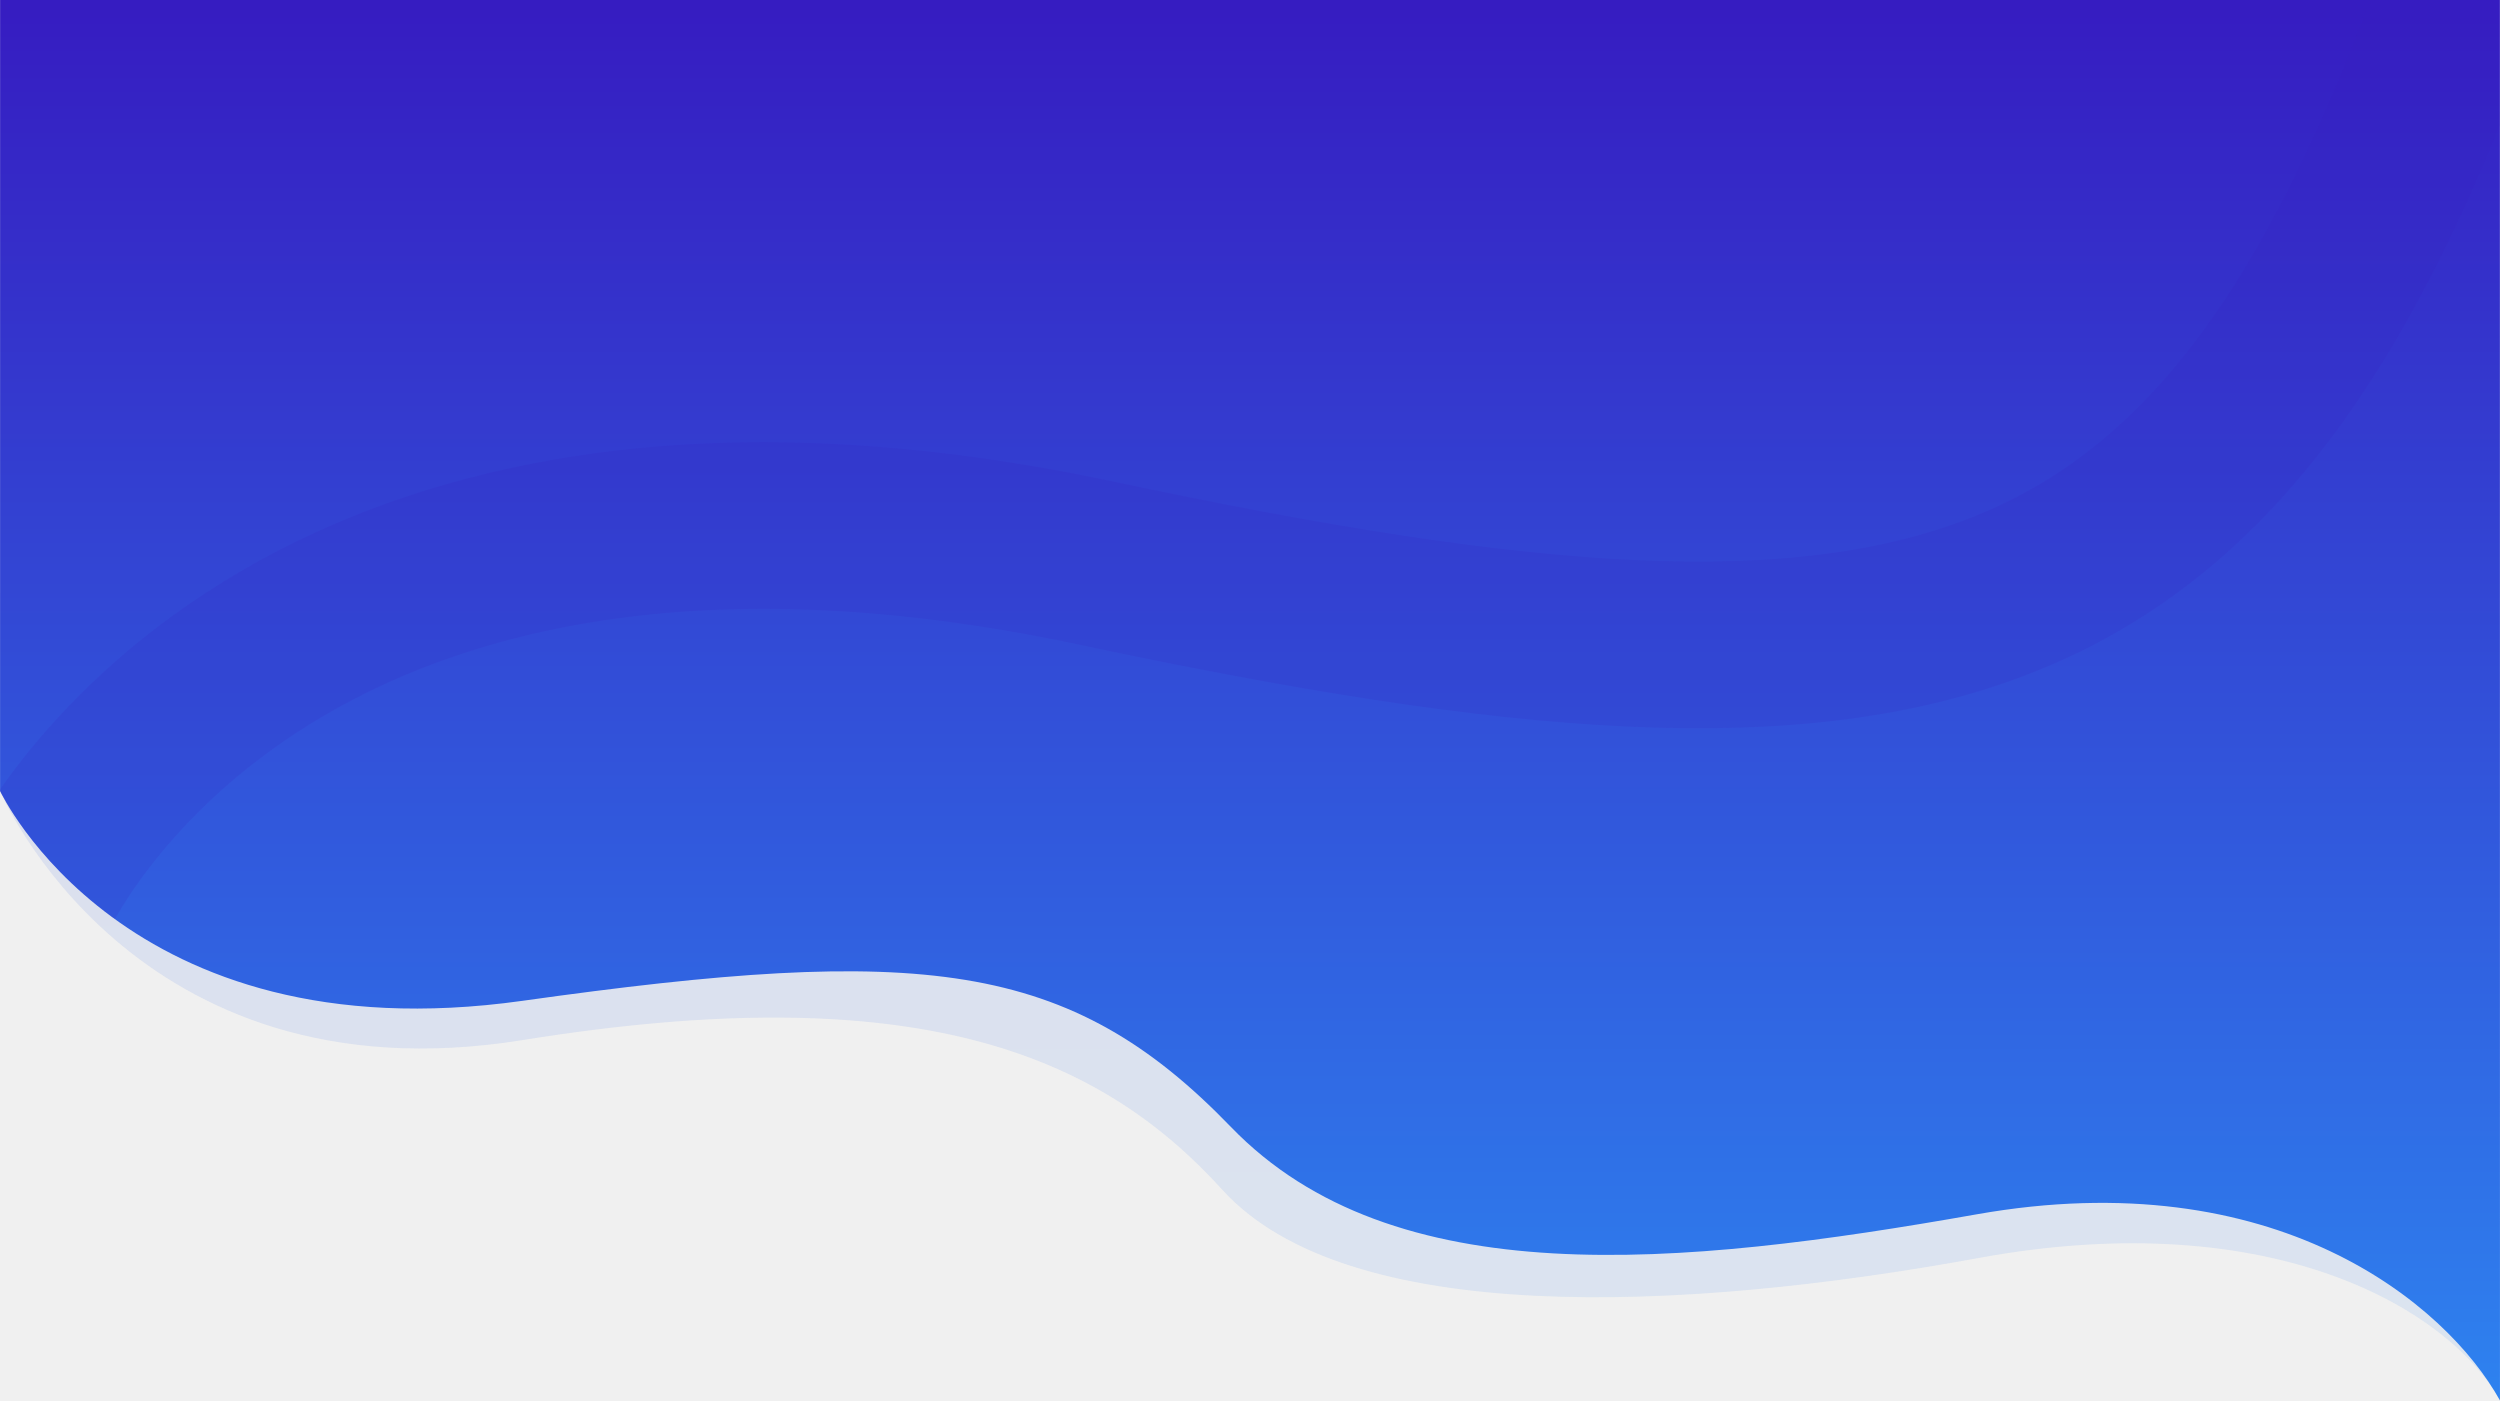
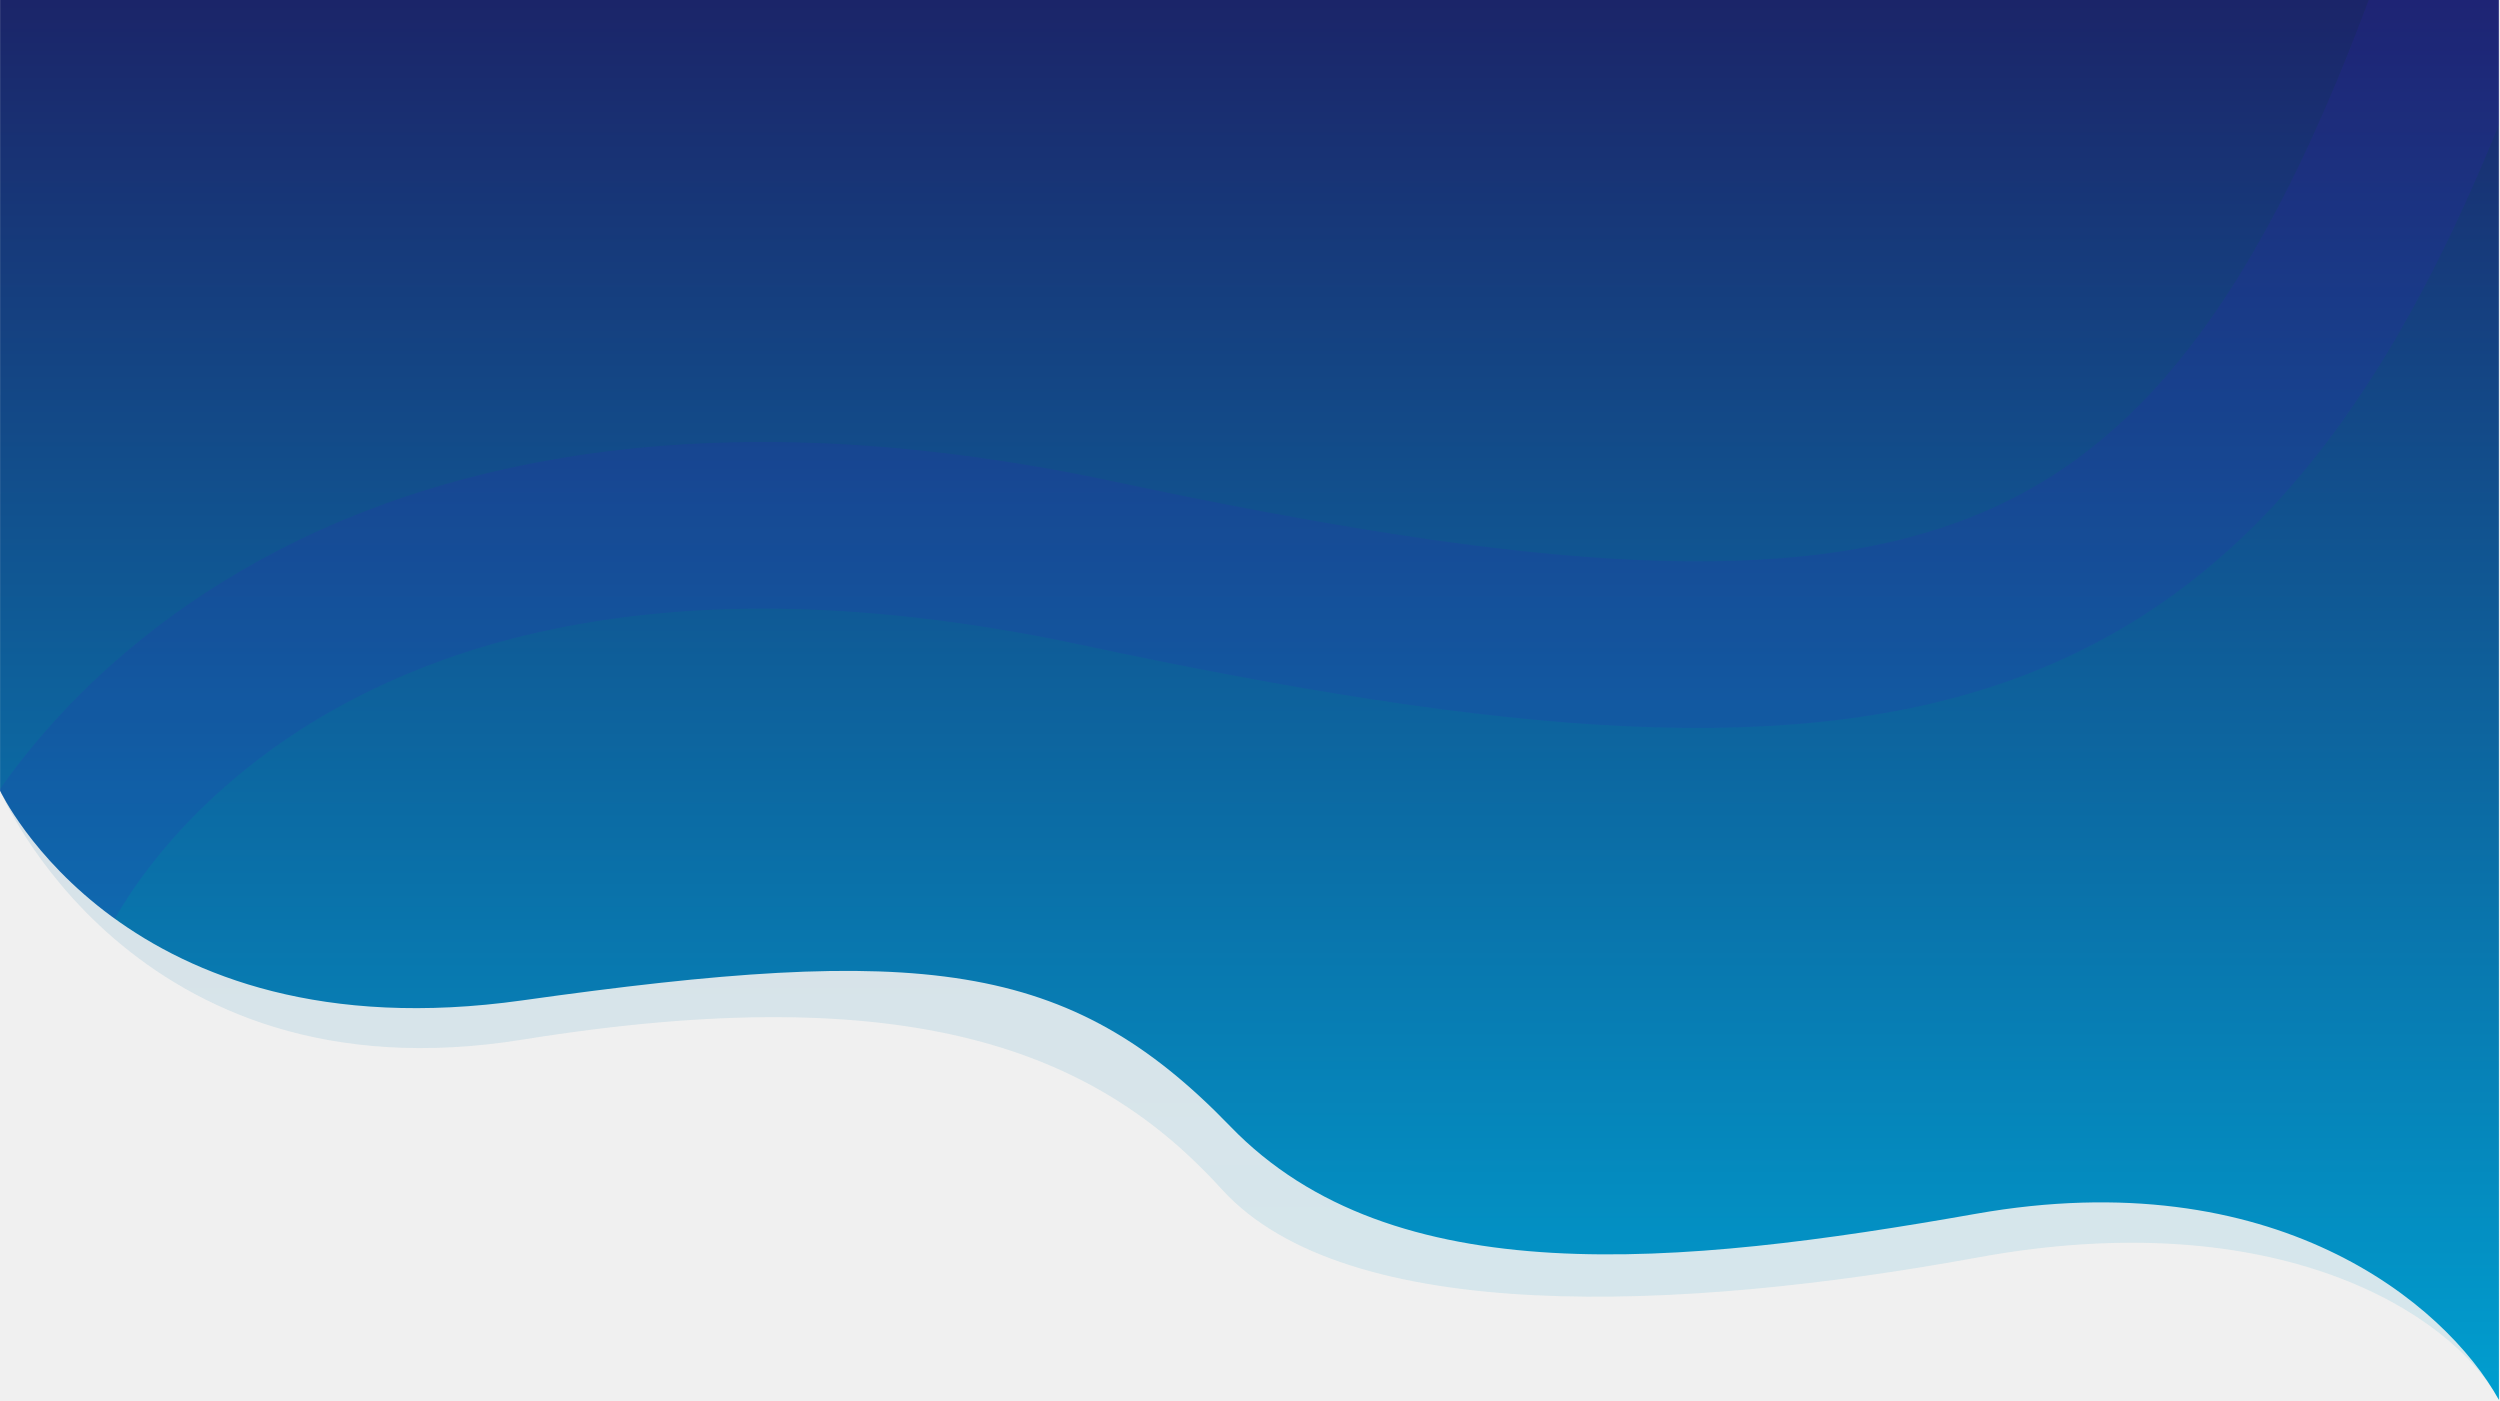
- <svg xmlns="http://www.w3.org/2000/svg" width="1920.183" height="1075.636" viewBox="0 0 1920.183 1075.636">
+ <svg xmlns="http://www.w3.org/2000/svg" xmlns:xlink="http://www.w3.org/1999/xlink" width="1921px" height="1076px" viewBox="0 0 1921 1076" version="1.1">
  <defs>
-     <linearGradient id="linear-gradient" x1="0.5" x2="0.5" y2="1" gradientUnits="objectBoundingBox">
-       <stop offset="0" stop-color="#361cc1" />
-       <stop offset="1" stop-color="#2e82ef" />
+     <linearGradient x1="50%" y1="0%" x2="50%" y2="100%" id="linearGradient-1">
+       <stop stop-color="#1B2569" offset="0%" />
+       <stop stop-color="#009ECF" offset="100%" />
    </linearGradient>
-     <clipPath id="clip-path">
-       <path id="Path_199" data-name="Path 199" d="M-533.031,278.516s95.269,204.193,401.21,161.147,419.656-32.1,544.188,96.892,343.977,107.54,572.909,67.066,360.19,68.158,401.79,142.968c.041-2.4-.074-1075.621-.074-1075.621l-1920,.011Z" transform="translate(533 329)" fill="url(#linear-gradient)" />
-     </clipPath>
+     <linearGradient x1="50%" y1="0%" x2="50%" y2="100%" id="linearGradient-2">
+       <stop stop-color="#1B2569" offset="0%" />
+       <stop stop-color="#009ECF" offset="100%" />
+     </linearGradient>
+     <path d="M0.969,608.516 C0.969,608.516 96.238,812.709 402.179,769.663 C708.12,726.617 821.835,737.563 946.367,866.555 C1070.899,995.547 1290.344,974.095 1519.276,933.621 C1748.208,893.147 1879.466,1001.779 1921.075,1076.589 C1921.107,1074.189 1920.992,0.968 1920.992,0.968 L0.992,0.979 L0.969,608.516 Z" id="path-3" />
  </defs>
-   <g id="Group_112" data-name="Group 112" transform="translate(0.089 0.042)">
-     <path id="Path_195" data-name="Path 195" d="M-533.089,278.364s100.43,239.944,401.206,191.477,442.068,9.577,537.63,114.941,352.091,94.329,580.987,52.374S1349.9,678.95,1387.094,746.594c.016.016-.373-1075.609-.373-1075.609l-1919.766-.027Z" transform="translate(533 329)" opacity="0.11" fill="url(#linear-gradient)" />
-     <path id="Path_194" data-name="Path 194" d="M-533.031,278.516s95.269,204.193,401.21,161.147,419.656-32.1,544.188,96.892,343.977,107.54,572.909,67.066,360.19,68.158,401.79,142.968c.041-2.4-.074-1075.621-.074-1075.621l-1920,.011Z" transform="translate(533 329)" fill="url(#linear-gradient)" />
-     <g id="Mask_Group_6" data-name="Mask Group 6" clip-path="url(#clip-path)">
-       <path id="Path_4" data-name="Path 4" d="M-496.368,321.285S-322.126-70.761,321.065,66.253s869.415,77.467,1056.161-463.982" transform="translate(522 366.416)" fill="none" stroke="#361cc1" stroke-width="128" opacity="0.14" />
+   <g id="Page-1" stroke="none" stroke-width="1" fill="none" fill-rule="evenodd">
+     <g id="banner-bg" transform="translate(-1, -1)">
+       <path d="M1,608.406 C1,608.406 101.43,848.35 402.206,799.883 C702.982,751.416 844.274,809.46 939.836,914.824 C1035.398,1020.188 1291.927,1009.153 1520.823,967.198 C1749.719,925.243 1883.989,1008.992 1921.183,1076.636 C1921.183,1076.652 1920.81,1.027 1920.81,1.027 L1.044,1 L1,608.406 Z" id="Path_195" fill="url(#linearGradient-1)" fill-rule="nonzero" opacity="0.11" />
+       <path d="M1.058,608.558 C1.058,608.558 96.327,812.751 402.268,769.705 C708.209,726.659 821.924,737.605 946.456,866.597 C1070.988,995.589 1290.433,974.137 1519.365,933.663 C1748.297,893.189 1879.555,1001.821 1921.164,1076.631 C1921.196,1074.231 1921.081,1.01 1921.081,1.01 L1.081,1.021 L1.058,608.558 Z" id="Path_194" fill="url(#linearGradient-2)" fill-rule="nonzero" />
+       <g id="Mask_Group_6-Clipped" transform="translate(0.089, 0.042)">
+         <mask id="mask-4" fill="white">
+           <use xlink:href="#path-3" />
+         </mask>
+         <g id="Path_199" />
+         <g id="Mask_Group_6" mask="url(#mask-4)" opacity="0.14" stroke="#361CC1" stroke-width="128">
+           <g transform="translate(26, -31)" id="Path_4">
+             <path d="M0.632,719.701 C0.632,719.701 174.874,327.655 818.065,464.669 C1461.256,601.683 1687.48,542.136 1874.226,0.687" />
+           </g>
+         </g>
+       </g>
    </g>
  </g>
</svg>
